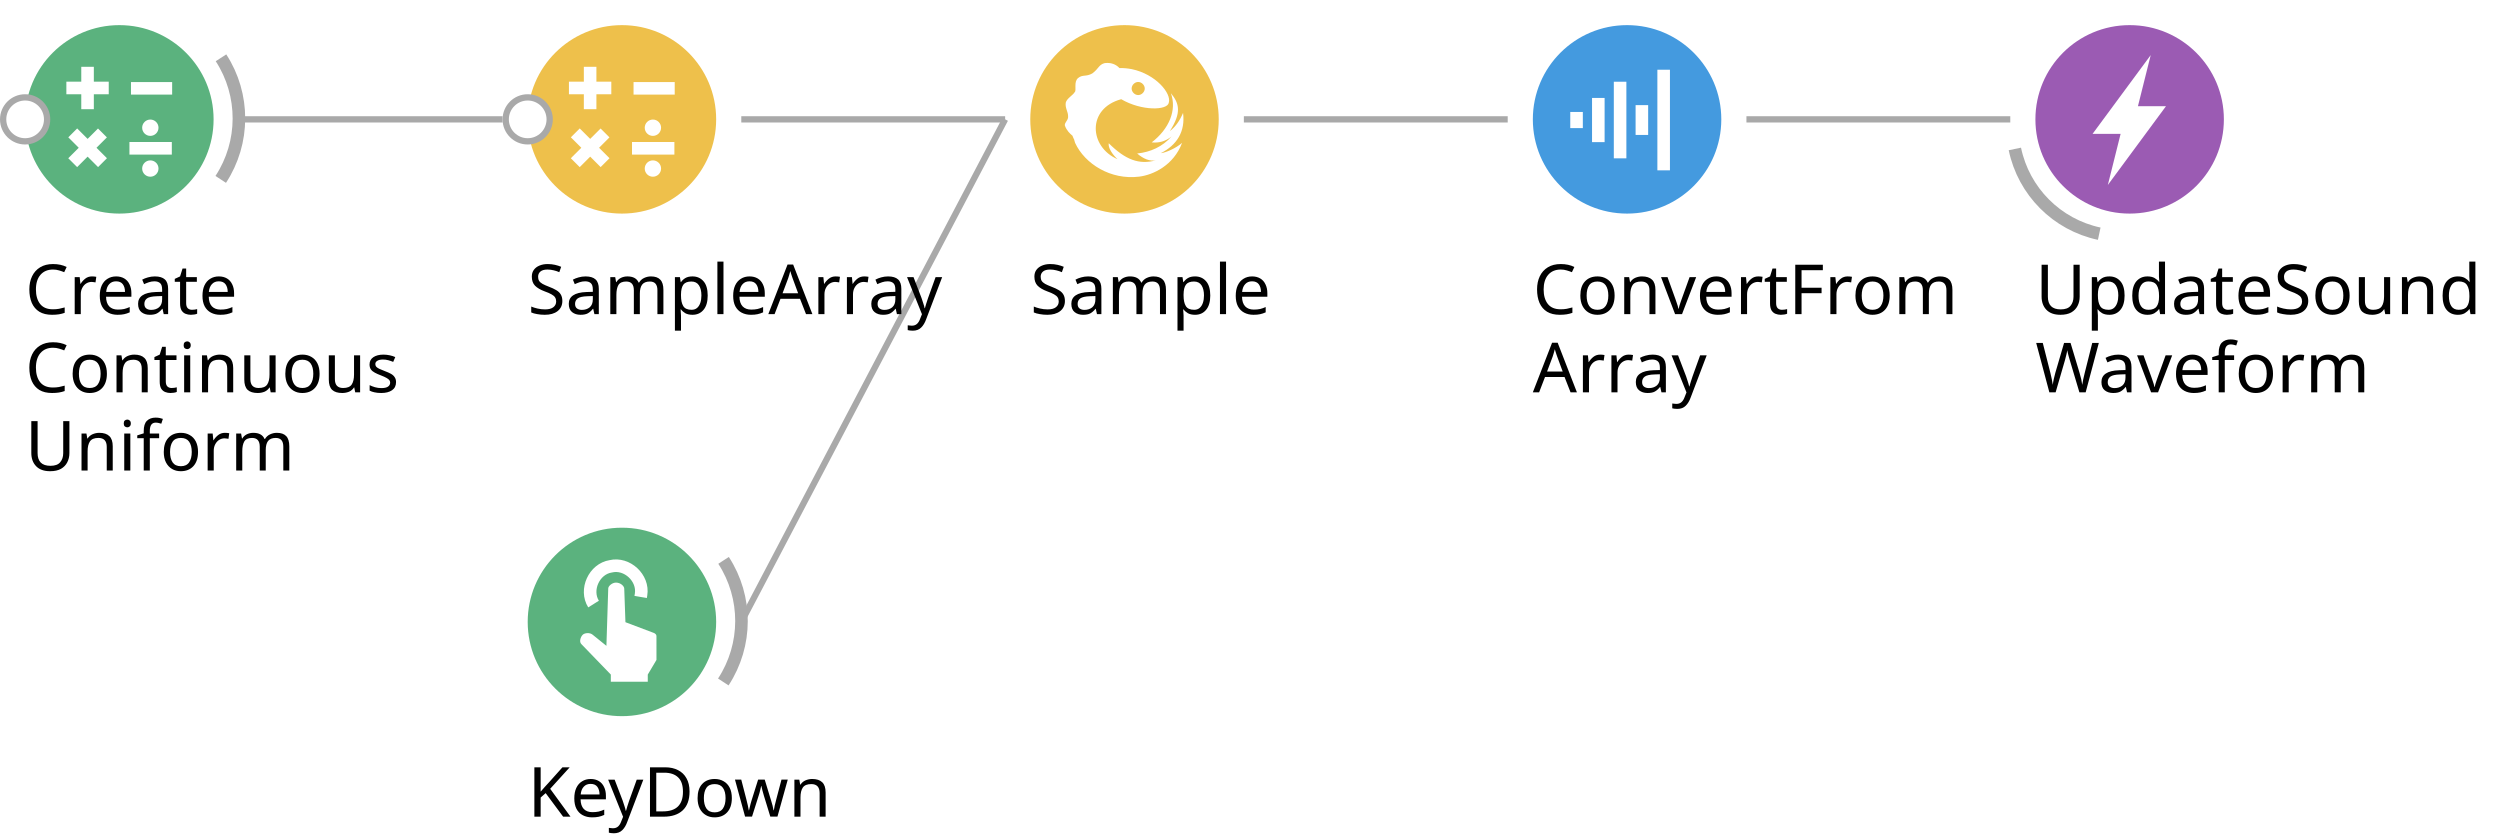
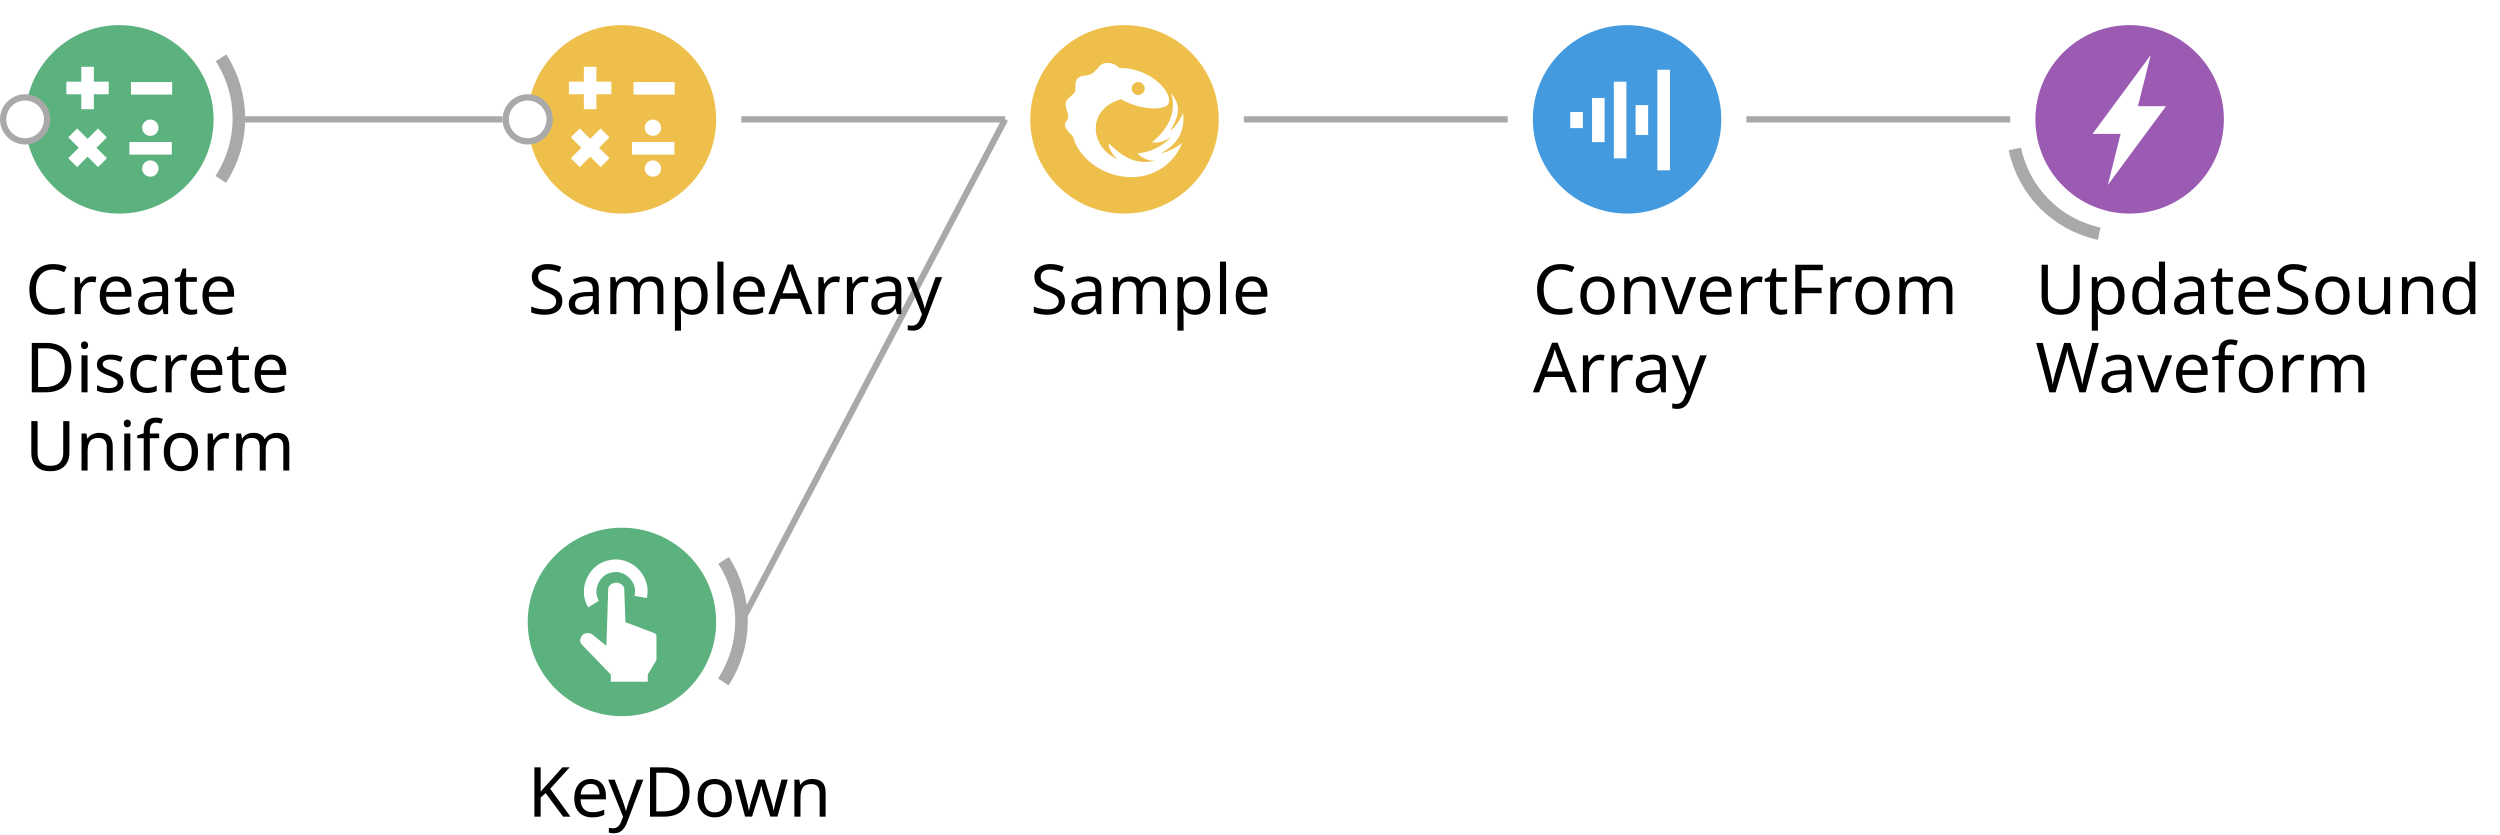
<svg xmlns="http://www.w3.org/2000/svg" width="397.954" height="132.825" id="SvgGdi_output">
  <style>text { fill: #000; } @media (prefers-color-scheme: dark) { text { fill: #eee; } }</style>
  <rect id="background" height="100.00%" style="fill:none;" width="100.00%" y="0.00" x="0.00" />
  <g style="shape-rendering:auto;" id="root_group">
    <line y1="19.00" style="stroke:rgb(169,169,169);fill:none;stroke-linecap:butt;stroke-miterlimit:9;opacity:1;stroke-width:1;stroke-linejoin:miter;" id="2" x2="320.00" y2="19.00" x1="278.00" />
    <line y1="19.00" style="stroke:rgb(169,169,169);fill:none;stroke-linecap:butt;stroke-miterlimit:9;opacity:1;stroke-width:1;stroke-linejoin:miter;" id="3" x2="240.00" y2="19.00" x1="198.00" />
    <line y1="19.00" style="stroke:rgb(169,169,169);fill:none;stroke-linecap:butt;stroke-miterlimit:9;opacity:1;stroke-width:1;stroke-linejoin:miter;" id="4" x2="160.00" y2="19.00" x1="118.00" />
    <line y1="99.00" style="stroke:rgb(169,169,169);fill:none;stroke-linecap:butt;stroke-miterlimit:9;opacity:1;stroke-width:1;stroke-linejoin:miter;" id="5" x2="160.00" y2="19.00" x1="118.00" />
    <line y1="19.00" style="stroke:rgb(169,169,169);fill:none;stroke-linecap:butt;stroke-miterlimit:9;opacity:1;stroke-width:1;stroke-linejoin:miter;" id="6" x2="80.00" y2="19.00" x1="38.00" />
    <path style="stroke:rgb(169,169,169);fill:none;stroke-linecap:butt;stroke-miterlimit:9;opacity:1;stroke-width:2;stroke-linejoin:miter;" transform="matrix(1.00 0.00 0.00 1.00 324.00 4.00 ) " id="40" d="M 10.158 33.2 C 3.405 31.759 -1.861 26.469 -3.271 19.71 " />
    <ellipse id="41" cy="15.00" cx="15.00" transform="matrix(1.00 0.00 0.00 1.00 324.00 4.00 ) " rx="15.00" ry="15.00" style="stroke:none;opacity:1;fill:rgb(155,91,179);" />
    <path style="stroke:none;fill-rule:evenodd;opacity:1;fill:rgb(255,255,255);" transform="matrix(1.00 0.00 0.00 1.00 324.00 4.00 ) " id="44" d="M 11.529 25.444 20.783 12.908 16.32 12.908 18.355 4.769 9.101 17.305 13.564 17.305 z " />
    <text id="45" transform="matrix(1.00 0.00 0.00 1.00 0.00 0.00 ) " x="324.00px" y="39.00px" style="stroke:none;clip-path:url(#47_text_clipper);font-family:Microsoft Sans Serif;font-size:8.25pt;opacity:1;">
      <tspan dy="8.25pt" id="49">UpdateSound</tspan>
    </text>
    <text id="51" transform="matrix(1.00 0.00 0.00 1.00 0.00 0.00 ) " x="324.00px" y="51.45px" style="stroke:none;clip-path:url(#53_text_clipper);font-family:Microsoft Sans Serif;font-size:8.25pt;opacity:1;">
      <tspan dy="8.25pt" id="55">Waveform</tspan>
    </text>
    <ellipse id="59" cy="15.00" cx="15.00" transform="matrix(1.00 0.00 0.00 1.00 244.00 4.00 ) " rx="15.00" ry="15.00" style="stroke:none;opacity:1;fill:rgb(68,154,223);" />
    <path style="stroke:rgb(255,255,255);fill:none;stroke-linecap:butt;stroke-miterlimit:9;opacity:1;stroke-width:2;stroke-linejoin:miter;" transform="matrix(1.00 0.00 0.00 1.00 244.00 4.00 ) " id="62" d="M 20.824 23.115 20.824 7.099 M 17.357 17.48 17.357 12.734 M 13.89 21.205 13.89 9.01 M 10.424 18.625 10.424 11.59 M 6.957 16.392 6.957 13.822 " />
    <text id="63" transform="matrix(1.00 0.00 0.00 1.00 0.00 0.00 ) " x="244.00px" y="39.00px" style="stroke:none;clip-path:url(#65_text_clipper);font-family:Microsoft Sans Serif;font-size:8.25pt;opacity:1;">
      <tspan dy="8.25pt" id="67">ConvertFrom</tspan>
    </text>
    <text id="69" transform="matrix(1.00 0.00 0.00 1.00 0.00 0.00 ) " x="244.00px" y="51.45px" style="stroke:none;clip-path:url(#71_text_clipper);font-family:Microsoft Sans Serif;font-size:8.25pt;opacity:1;">
      <tspan dy="8.25pt" id="73">Array</tspan>
    </text>
    <ellipse id="77" cy="15.00" cx="15.00" transform="matrix(1.00 0.00 0.00 1.00 164.00 4.00 ) " rx="15.00" ry="15.00" style="stroke:none;opacity:1;fill:rgb(238,192,75);" />
    <path style="stroke:none;fill-rule:evenodd;opacity:1;fill:rgb(255,255,255);" transform="matrix(1.00 0.00 0.00 1.00 164.00 4.00 ) " id="80" d="M 12.246 6.014 12.246 6.02 C 12.058 6.02 11.895 6.04 11.767 6.066 10.869 6.353 10.896 6.934 9.877 7.686 8.863 8.264 8.353 7.82 7.615 8.42 6.878 9.016 7.393 10.383 7.084 10.648 6.777 11.18 5.826 11.655 5.652 12.326 5.509 13.185 6.042 13.797 6.021 14.533 6.083 15.146 5.411 15.495 5.508 15.992 5.797 16.804 6.354 17.292 6.617 17.518 6.663 17.55 6.7 17.599 6.715 17.602 6.791 17.792 6.859 17.986 6.955 18.166 6.95 18.14 6.949 18.114 6.943 18.088 6.998 18.305 7.055 18.524 7.133 18.738 8.683 22.099 12.814 24.686 17.342 24.117 19.541 23.848 22.824 22.332 24.166 18.738 23.22 19.587 21.532 20.324 20.777 20.381 23.33 19.105 24.707 16.937 24.32 13.975 23.792 15.233 23.093 16.201 22.221 16.865 24.075 13.976 23.757 12.481 22.385 10.84 23.366 13.539 22.097 16.534 19.332 18.664 20.452 18.785 21.517 18.516 22.502 17.713 21.013 19.374 19.15 20.208 17.014 20.436 18.034 21.303 19.018 21.695 19.959 21.527 17.345 22.249 15.155 21.454 12.49 18.801 12.351 19.515 13.105 20.628 13.883 21.338 9.373 19.383 8.976 13.296 14.469 11.793 14.472 11.793 14.475 11.794 14.478 11.793 17.75 13.707 21.865 13.581 22.051 12.344 22.509 10.861 19.965 7.805 16.162 7.008 15.462 6.871 14.792 6.817 14.154 6.836 14.167 6.836 14.179 6.836 14.191 6.826 13.584 6.177 12.81 6.012 12.246 6.014 z M 17.178 9.047 C 17.724 9.047 18.223 9.544 18.223 10.09 18.223 10.636 17.724 11.133 17.178 11.133 16.632 11.133 16.135 10.636 16.135 10.09 16.135 9.544 16.632 9.047 17.178 9.047 z " />
    <text id="81" transform="matrix(1.00 0.00 0.00 1.00 0.00 0.00 ) " x="164.00px" y="39.00px" style="stroke:none;clip-path:url(#83_text_clipper);font-family:Microsoft Sans Serif;font-size:8.25pt;opacity:1;">
      <tspan dy="8.25pt" id="85">Sample</tspan>
    </text>
    <ellipse id="87" cy="15.00" cx="15.00" transform="matrix(1.00 0.00 0.00 1.00 84.00 4.00 ) " rx="15.00" ry="15.00" style="stroke:none;opacity:1;fill:rgb(238,192,75);" />
    <path d="M 16.849 10.062 23.403 10.062 M 16.604 19.608 23.351 19.608 M 12.307 17.162 7.572 21.897 M 7.577 17.152 12.317 21.892 M 6.564 10.005 13.309 10.005 M 9.937 6.629 9.937 13.381 " style="stroke:rgb(255,255,255);fill:none;stroke-linecap:butt;stroke-miterlimit:9;opacity:1;stroke-width:2;stroke-linejoin:miter;" transform="matrix(1.00 0.00 0.00 1.00 84.00 4.00 ) " id="92" />
    <ellipse id="93" cy="16.33" cx="19.93" transform="matrix(1.00 0.00 0.00 1.00 84.00 4.00 ) " rx="1.30" ry="1.30" style="stroke:none;opacity:1;fill:rgb(255,255,255);" />
    <ellipse id="94" cy="22.83" cx="19.93" transform="matrix(1.00 0.00 0.00 1.00 84.00 4.00 ) " rx="1.30" ry="1.30" style="stroke:none;opacity:1;fill:rgb(255,255,255);" />
    <ellipse id="95" cy="19.00" cx="84.00" rx="3.00" ry="3.00" style="stroke:rgb(169,169,169);fill:none;stroke-linecap:butt;stroke-miterlimit:9;opacity:1;stroke-width:2;stroke-linejoin:miter;" />
    <ellipse id="96" cy="19.00" cx="84.00" rx="3.00" ry="3.00" style="stroke:none;opacity:1;fill:rgb(255,255,255);" />
    <text id="97" transform="matrix(1.00 0.00 0.00 1.00 0.00 0.00 ) " x="84.00px" y="39.00px" style="stroke:none;clip-path:url(#99_text_clipper);font-family:Microsoft Sans Serif;font-size:8.25pt;opacity:1;">
      <tspan dy="8.25pt" id="101">SampleArray</tspan>
    </text>
    <path d="M 31.179 5.2 C 34.998 11.092 34.981 18.682 31.136 24.557 " style="stroke:rgb(169,169,169);fill:none;stroke-linecap:butt;stroke-miterlimit:9;opacity:1;stroke-width:2;stroke-linejoin:miter;" transform="matrix(1.00 0.00 0.00 1.00 84.00 84.00 ) " id="106" />
    <ellipse id="107" cy="15.00" cx="15.00" transform="matrix(1.00 0.00 0.00 1.00 84.00 84.00 ) " rx="15.00" ry="15.00" style="stroke:none;opacity:1;fill:rgb(91,178,126);" />
    <path style="stroke:none;fill-rule:evenodd;opacity:1;fill:rgb(255,255,255);" transform="matrix(1.00 0.00 0.00 1.00 84.00 84.00 ) " id="111" d="M 8.54 18.526 C 8.155 18.14 8.427 17.373 8.751 17.049 9.069 16.731 9.886 16.655 10.34 17.036 L 12.53 18.805 12.821 9.664 C 12.821 9.306 13.425 8.74 14.053 8.74 14.799 8.74 15.368 9.316 15.368 9.695 L 15.559 15.043 20.064 16.746 C 20.25 16.81 20.495 16.995 20.495 17.222 L 20.498 21.05 19.113 23.38 19.113 24.518 13.232 24.518 13.232 23.38 z " />
    <path style="stroke:rgb(255,255,255);fill:none;stroke-linecap:butt;stroke-miterlimit:9;opacity:1;stroke-width:2;stroke-linejoin:miter;" transform="matrix(1.00 0.00 0.00 1.00 84.00 84.00 ) " id="112" d="M 10.482 12.156 C 9.064 9.888 10.573 6.569 13.215 6.147 15.816 5.523 18.483 8.01 18.043 10.649 L 17.977 11.026 " />
    <text id="113" transform="matrix(1.00 0.00 0.00 1.00 0.00 0.00 ) " x="84.00px" y="119.00px" style="stroke:none;clip-path:url(#115_text_clipper);font-family:Microsoft Sans Serif;font-size:8.25pt;opacity:1;">
      <tspan dy="8.25pt" id="117">KeyDown</tspan>
    </text>
    <path d="M 31.179 5.2 C 34.998 11.092 34.981 18.682 31.136 24.557 " style="stroke:rgb(169,169,169);fill:none;stroke-linecap:butt;stroke-miterlimit:9;opacity:1;stroke-width:2;stroke-linejoin:miter;" transform="matrix(1.00 0.00 0.00 1.00 4.00 4.00 ) " id="119" />
    <ellipse id="120" cy="15.00" cx="15.00" transform="matrix(1.00 0.00 0.00 1.00 4.00 4.00 ) " rx="15.00" ry="15.00" style="stroke:none;opacity:1;fill:rgb(91,178,126);" />
    <path d="M 16.849 10.062 23.403 10.062 M 16.604 19.608 23.351 19.608 M 12.307 17.162 7.572 21.897 M 7.577 17.152 12.317 21.892 M 6.564 10.005 13.309 10.005 M 9.937 6.629 9.937 13.381 " style="stroke:rgb(255,255,255);fill:none;stroke-linecap:butt;stroke-miterlimit:9;opacity:1;stroke-width:2;stroke-linejoin:miter;" transform="matrix(1.00 0.00 0.00 1.00 4.00 4.00 ) " id="121" />
    <ellipse id="122" cy="16.33" cx="19.93" transform="matrix(1.00 0.00 0.00 1.00 4.00 4.00 ) " rx="1.30" ry="1.30" style="stroke:none;opacity:1;fill:rgb(255,255,255);" />
    <ellipse id="123" cy="22.83" cx="19.93" transform="matrix(1.00 0.00 0.00 1.00 4.00 4.00 ) " rx="1.30" ry="1.30" style="stroke:none;opacity:1;fill:rgb(255,255,255);" />
    <ellipse id="124" cy="19.00" cx="4.00" rx="3.00" ry="3.00" style="stroke:rgb(169,169,169);fill:none;stroke-linecap:butt;stroke-miterlimit:9;opacity:1;stroke-width:2;stroke-linejoin:miter;" />
    <ellipse id="125" cy="19.00" cx="4.00" rx="3.00" ry="3.00" style="stroke:none;opacity:1;fill:rgb(255,255,255);" />
    <text id="126" transform="matrix(1.00 0.00 0.00 1.00 0.00 0.00 ) " x="4.00px" y="39.00px" style="stroke:none;clip-path:url(#128_text_clipper);font-family:Microsoft Sans Serif;font-size:8.25pt;opacity:1;">
      <tspan dy="8.25pt" id="130">Create</tspan>
    </text>
    <text id="132" transform="matrix(1.00 0.00 0.00 1.00 0.00 0.00 ) " x="4.00px" y="51.45px" style="stroke:none;clip-path:url(#134_text_clipper);font-family:Microsoft Sans Serif;font-size:8.25pt;opacity:1;">
-       <tspan dy="8.25pt" id="136">Continuous</tspan>
+       <tspan dy="8.25pt" id="136">Discrete</tspan>
    </text>
    <text id="138" transform="matrix(1.00 0.00 0.00 1.00 0.00 0.00 ) " x="4.00px" y="63.90px" style="stroke:none;clip-path:url(#140_text_clipper);font-family:Microsoft Sans Serif;font-size:8.25pt;opacity:1;">
      <tspan dy="8.25pt" id="142">Uniform</tspan>
    </text>
  </g>
  <defs id="clips_hatches_and_gradients">
    <clipPath id="47_text_clipper">
      <rect x="324.00" y="39.00" width="72.95" height="27.65" id="48" />
    </clipPath>
    <clipPath id="53_text_clipper">
      <rect x="324.00" y="51.45" width="72.95" height="27.65" id="54" />
    </clipPath>
    <clipPath id="65_text_clipper">
      <rect x="244.00" y="39.00" width="69.76" height="27.65" id="66" />
    </clipPath>
    <clipPath id="71_text_clipper">
      <rect x="244.00" y="51.45" width="69.76" height="27.65" id="72" />
    </clipPath>
    <clipPath id="83_text_clipper">
      <rect x="164.00" y="39.00" width="42.15" height="13.83" id="84" />
    </clipPath>
    <clipPath id="99_text_clipper">
      <rect x="84.00" y="39.00" width="69.21" height="13.83" id="100" />
    </clipPath>
    <clipPath id="115_text_clipper">
      <rect x="84.00" y="119.00" width="52.15" height="13.83" id="116" />
    </clipPath>
    <clipPath id="128_text_clipper">
-       <rect x="4.00" y="39.00" width="61.05" height="41.48" id="129" />
+       <rect x="4.00" y="39.00" width="45.28" height="41.48" id="129" />
    </clipPath>
    <clipPath id="134_text_clipper">
-       <rect x="4.00" y="51.45" width="61.05" height="41.48" id="135" />
+       <rect x="4.00" y="51.45" width="45.28" height="41.48" id="135" />
    </clipPath>
    <clipPath id="140_text_clipper">
-       <rect x="4.00" y="63.90" width="61.05" height="41.48" id="141" />
+       <rect x="4.00" y="63.90" width="45.28" height="41.48" id="141" />
    </clipPath>
  </defs>
</svg>
